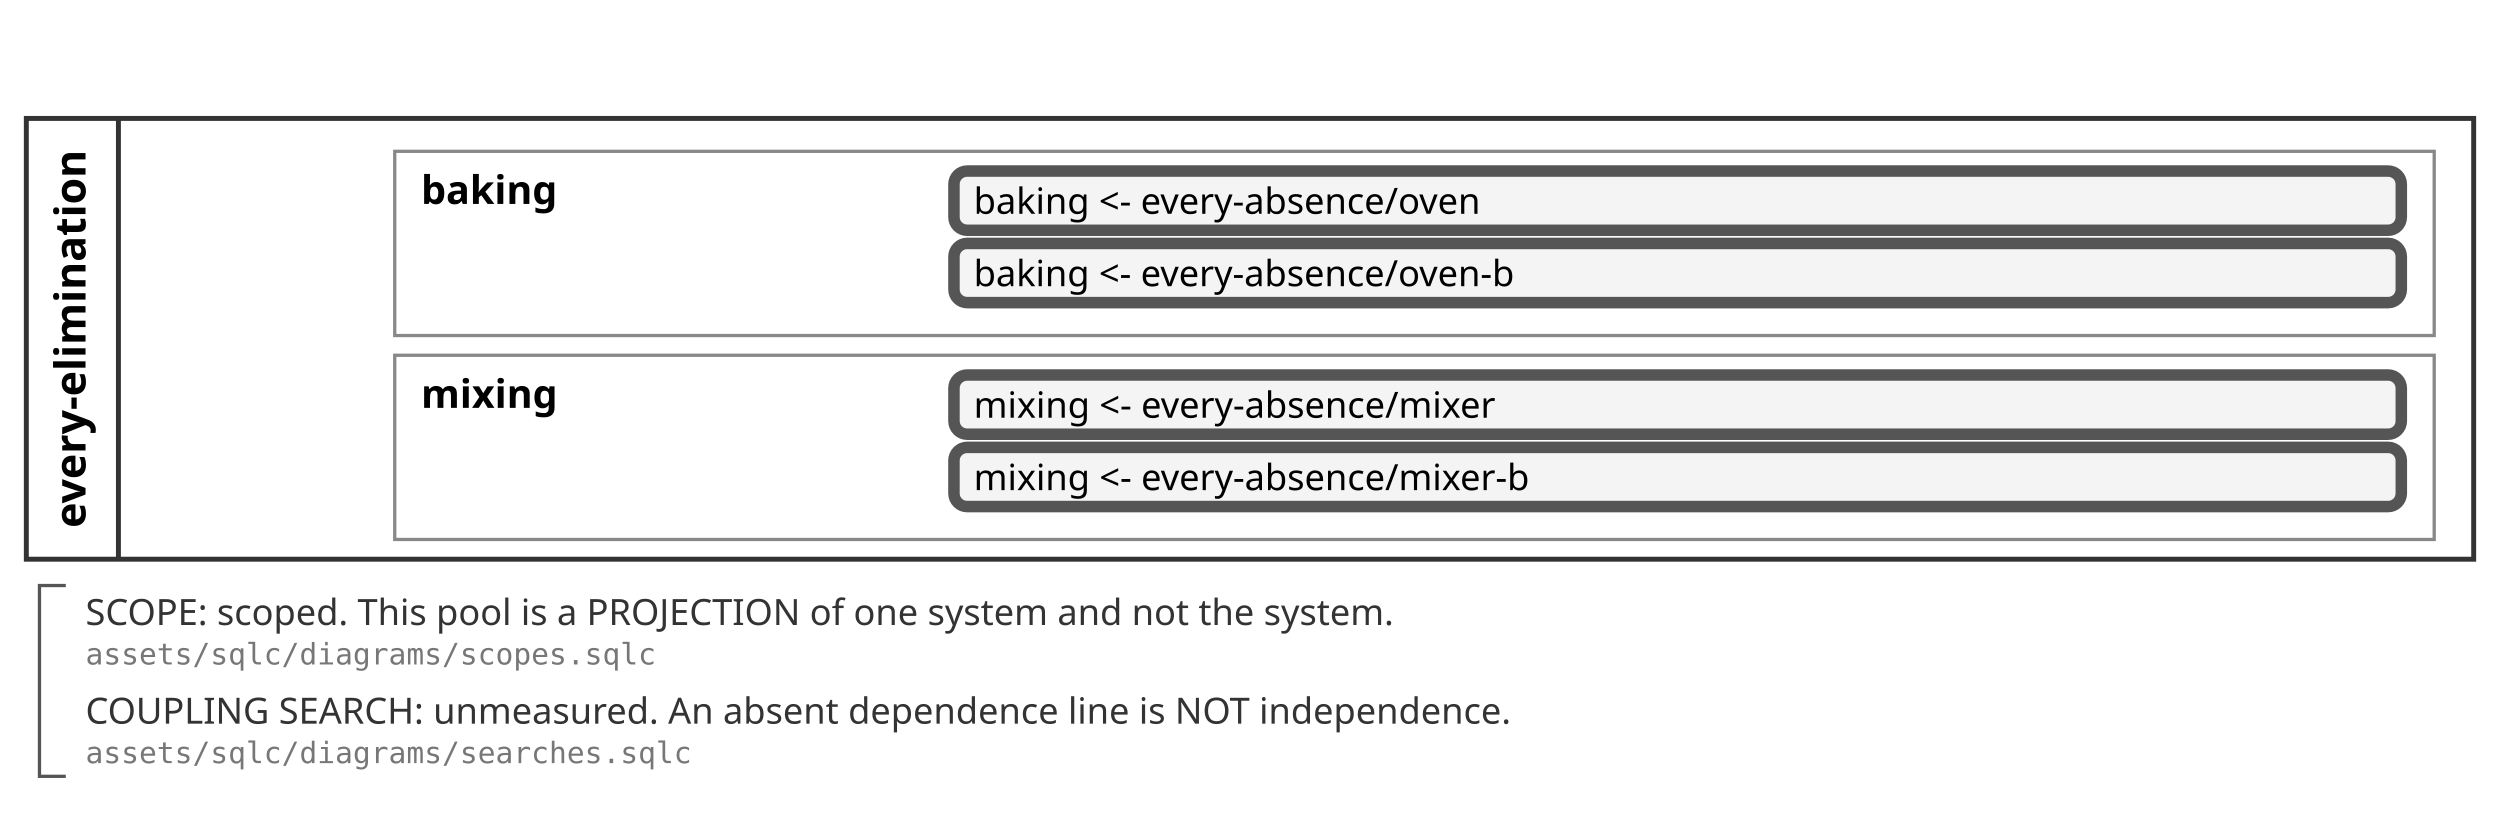
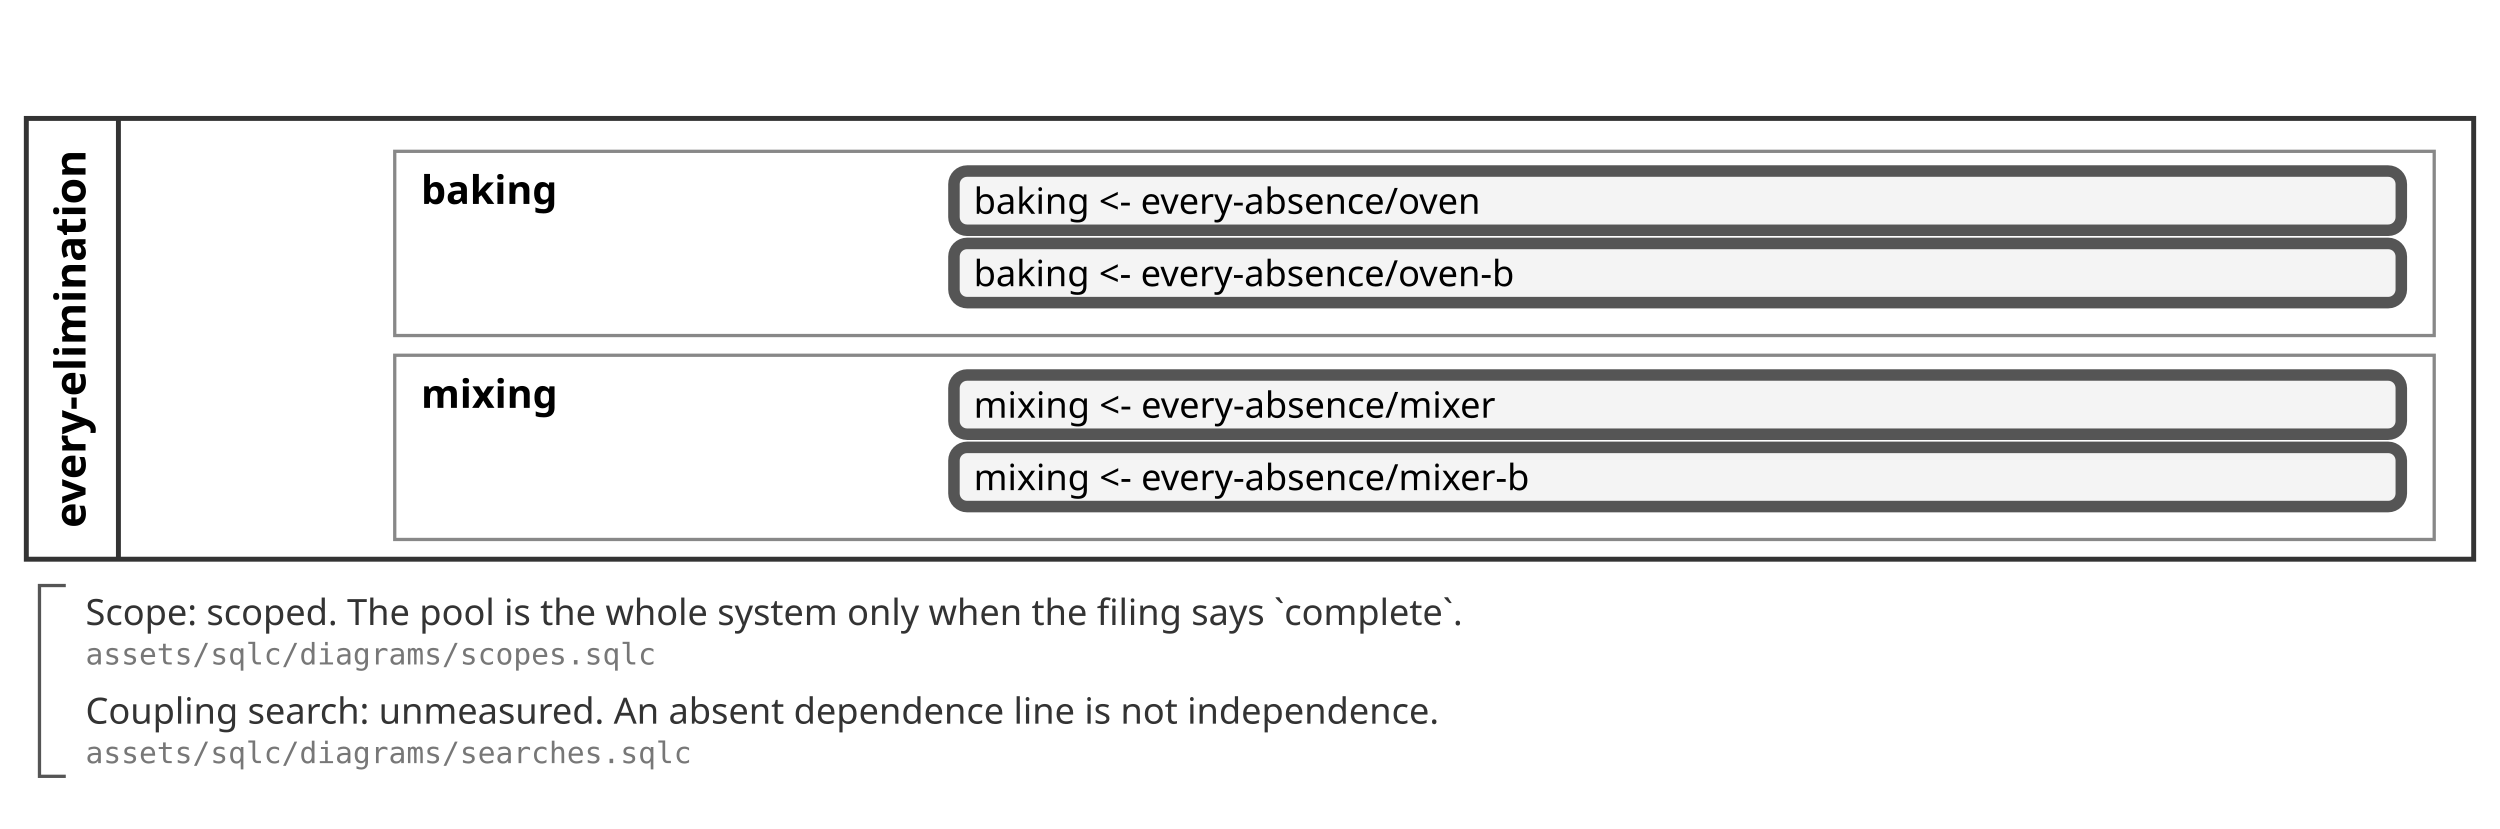
<svg xmlns="http://www.w3.org/2000/svg" viewBox="0 0 760 252" width="760">
  <style>.poolBox{fill:none;stroke:#333;stroke-width:1.5} .laneBox{fill:none;stroke:#888} .activity{fill:#f4f4f4;stroke:#555} .task{stroke-width:1} .callActivity{stroke-width:3.5} .subProcess{stroke-width:1} .marker{fill:none;stroke:#555;stroke-width:1} .laneName{font:12px sans-serif;font-weight:600} .nodeName{font:11px sans-serif} .poolName{font:13px sans-serif;font-weight:700} .rankName{font:10px sans-serif;fill:#666;letter-spacing:.5px} .refuted{stroke:#b00;stroke-width:2.5} .coverName{font:10px sans-serif;fill:#888} .groupBox{fill:none;stroke:#555;stroke-width:1.5;stroke-dasharray:6 4} .groupName{font:10px sans-serif;fill:#555;font-style:italic} .depLine{fill:none;stroke:#555;stroke-width:1.2;stroke-dasharray:3 3} .noteBox{fill:none;stroke:#555;stroke-width:1} .noteText{font:11px sans-serif;fill:#333} .noteCite{font:9px monospace;fill:#777}</style>
  <defs>
    <marker id="depArrow" viewBox="0 0 8 8" refX="7" refY="4" markerWidth="7" markerHeight="7" orient="auto">
      <path d="M0 0 L8 4 L0 8" fill="none" stroke="#555" />
    </marker>
  </defs>
  <g class="pool" data-filing="every-elimination" id="pool-every-elimination">
    <rect id="pool-every-elimination-box" x="8" y="36" width="744" height="134" class="poolBox" />
    <path id="pool-every-elimination-band" d="M36 36 v134" class="poolBox" />
    <text id="pool-every-elimination-name" transform="translate(26,103) rotate(-90)" text-anchor="middle" class="poolName">every-elimination</text>
  </g>
  <g class="lane" data-layer="baking" data-rank="1" id="lane_every-elimination_baking">
    <rect id="lane_every-elimination_baking-box" x="120" y="46" width="620" height="56" class="laneBox" />
    <a href="../graphs/model-layers.svg#lane_every-elimination_baking">
      <text id="lane_every-elimination_baking-name" x="128" y="62" class="laneName">baking</text>
    </a>
    <text id="lane_every-elimination_baking-rank" x="732" y="62" class="rankName" text-anchor="end">rank 1</text>
    <g class="node" data-id="call_every-elimination_baking_every-absence_oven" data-kind="callActivity" id="call_every-elimination_baking_every-absence_oven">
      <rect id="call_every-elimination_baking_every-absence_oven-box" x="290" y="52" width="440" height="18" rx="4" class="activity callActivity" />
      <a href="../filings/every-absence.svg#lane_every-absence_oven">
        <text id="call_every-elimination_baking_every-absence_oven-name" x="296" y="65" class="nodeName">baking &lt;- every-absence/oven</text>
      </a>
    </g>
    <g class="node" data-id="call_every-elimination_baking_every-absence_oven-b" data-kind="callActivity" id="call_every-elimination_baking_every-absence_oven-b">
      <rect id="call_every-elimination_baking_every-absence_oven-b-box" x="290" y="74" width="440" height="18" rx="4" class="activity callActivity" />
      <a href="../filings/every-absence.svg#lane_every-absence_oven-b">
        <text id="call_every-elimination_baking_every-absence_oven-b-name" x="296" y="87" class="nodeName">baking &lt;- every-absence/oven-b</text>
      </a>
    </g>
  </g>
  <g class="lane" data-layer="mixing" data-rank="1" id="lane_every-elimination_mixing">
    <rect id="lane_every-elimination_mixing-box" x="120" y="108" width="620" height="56" class="laneBox" />
    <a href="../graphs/model-layers.svg#lane_every-elimination_mixing">
      <text id="lane_every-elimination_mixing-name" x="128" y="124" class="laneName">mixing</text>
    </a>
    <text id="lane_every-elimination_mixing-rank" x="732" y="124" class="rankName" text-anchor="end">rank 1</text>
    <g class="node" data-id="call_every-elimination_mixing_every-absence_mixer" data-kind="callActivity" id="call_every-elimination_mixing_every-absence_mixer">
      <rect id="call_every-elimination_mixing_every-absence_mixer-box" x="290" y="114" width="440" height="18" rx="4" class="activity callActivity" />
      <a href="../filings/every-absence.svg#lane_every-absence_mixer">
        <text id="call_every-elimination_mixing_every-absence_mixer-name" x="296" y="127" class="nodeName">mixing &lt;- every-absence/mixer</text>
      </a>
    </g>
    <g class="node" data-id="call_every-elimination_mixing_every-absence_mixer-b" data-kind="callActivity" id="call_every-elimination_mixing_every-absence_mixer-b">
      <rect id="call_every-elimination_mixing_every-absence_mixer-b-box" x="290" y="136" width="440" height="18" rx="4" class="activity callActivity" />
      <a href="../filings/every-absence.svg#lane_every-absence_mixer-b">
        <text id="call_every-elimination_mixing_every-absence_mixer-b-name" x="296" y="149" class="nodeName">mixing &lt;- every-absence/mixer-b</text>
      </a>
    </g>
  </g>
  <g class="note" id="legend">
    <path id="legend-bracket" d="M20 178 h-8 v58 h8" class="noteBox" />
-     <text id="legend-0-says" x="26" y="190" class="noteText">SCOPE: scoped. This pool is a PROJECTION of one system and not the system.</text>
+     <text id="legend-0-says" x="26" y="190" class="noteText">Scope: scoped. The pool is the whole system only when the filing says `complete`.</text>
    <text id="legend-0-source" x="26" y="202" class="noteCite">assets/sqlc/diagrams/scopes.sqlc</text>
-     <text id="legend-1-says" x="26" y="220" class="noteText">COUPLING SEARCH: unmeasured. An absent dependence line is NOT independence.</text>
+     <text id="legend-1-says" x="26" y="220" class="noteText">Coupling search: unmeasured. An absent dependence line is not independence.</text>
    <text id="legend-1-source" x="26" y="232" class="noteCite">assets/sqlc/diagrams/searches.sqlc</text>
  </g>
</svg>
